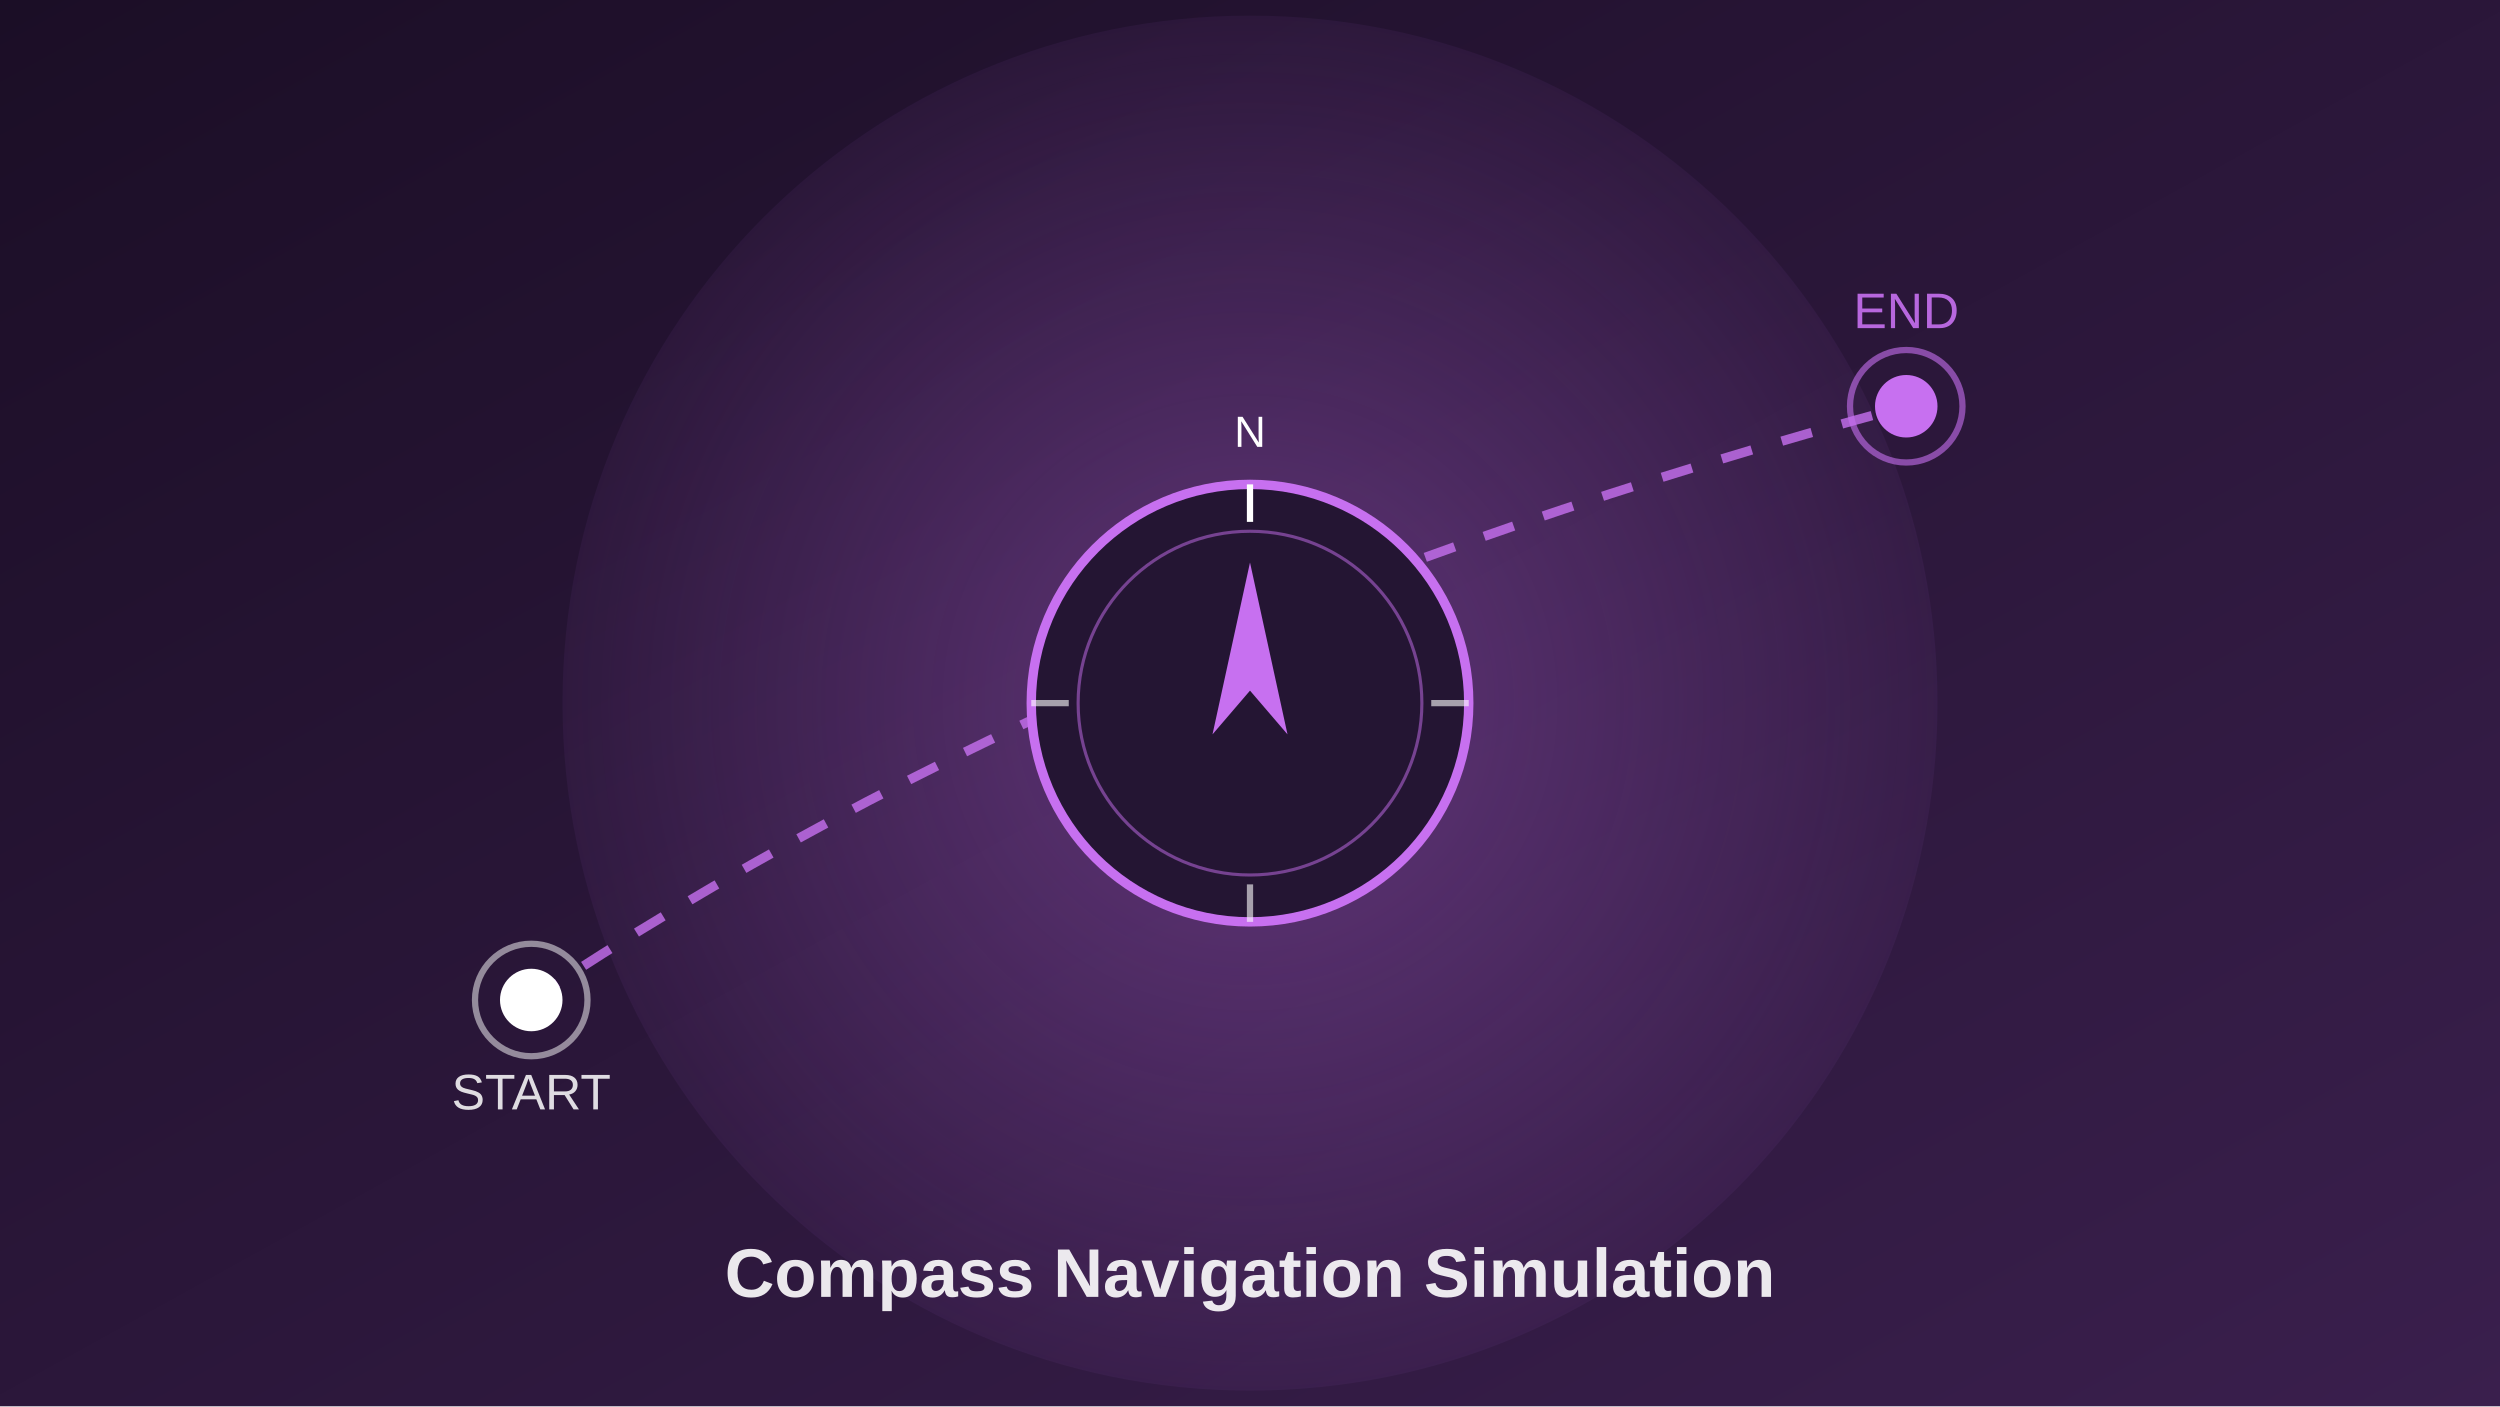
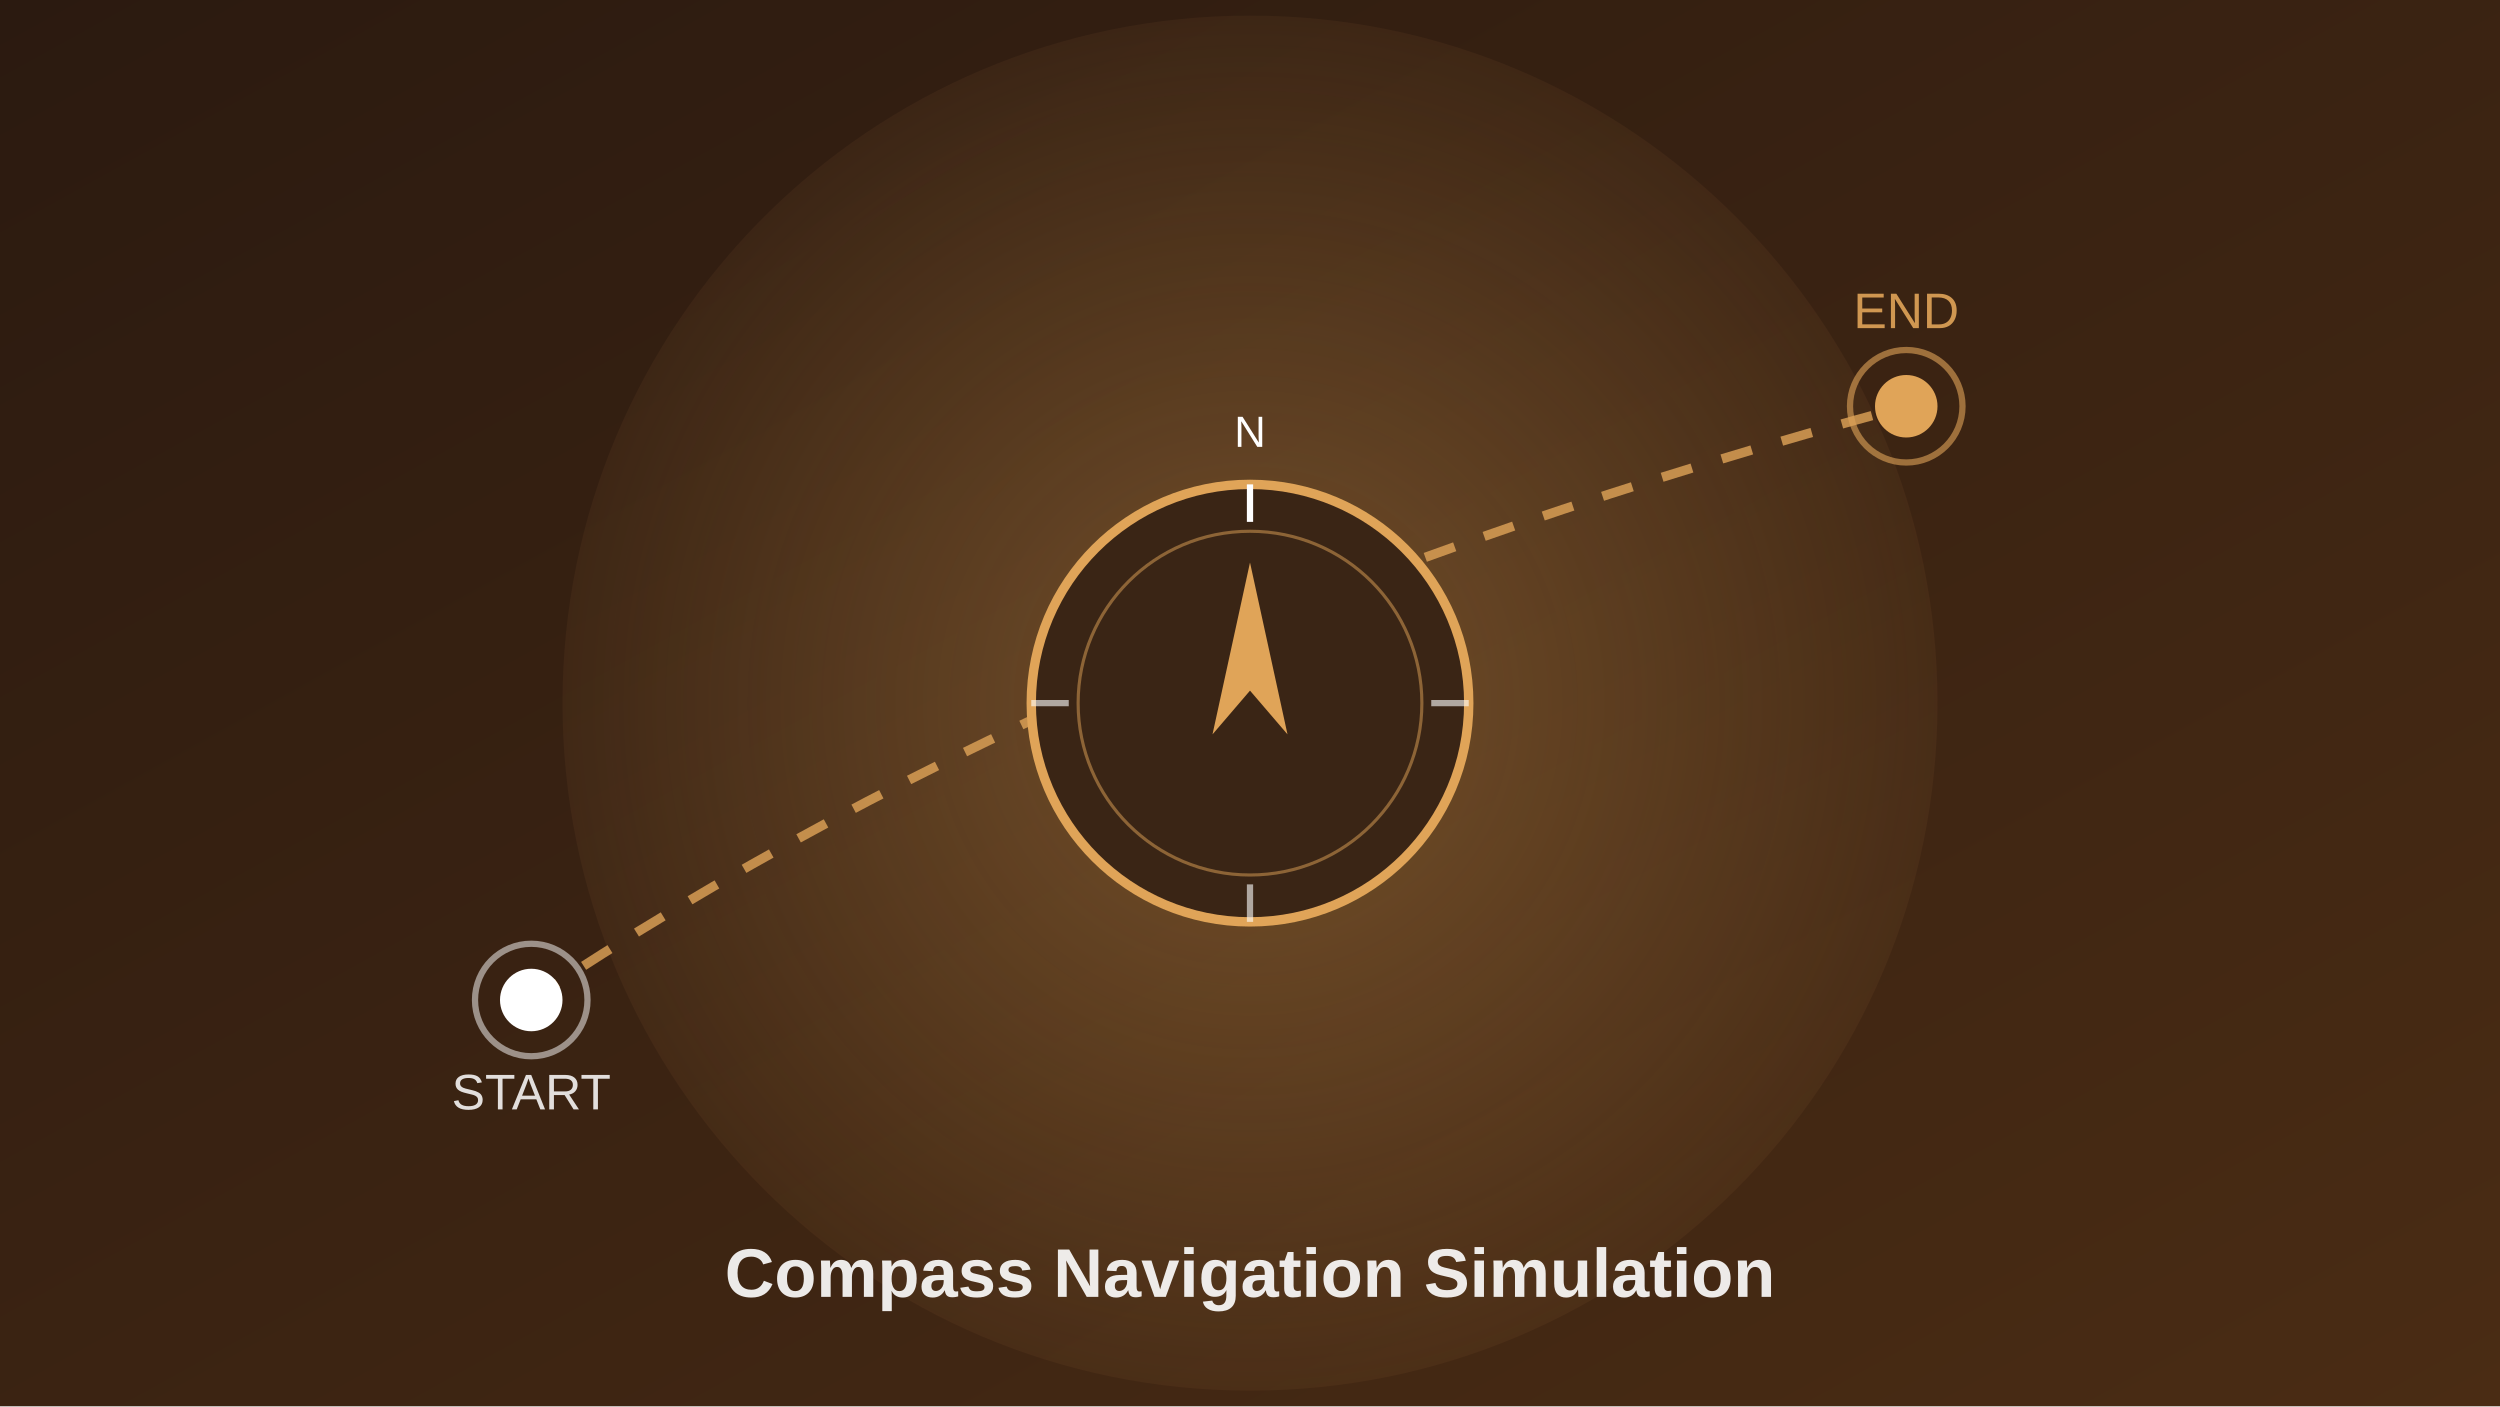
<svg xmlns="http://www.w3.org/2000/svg" width="800" height="450" viewBox="0 0 800 450">
  <defs>
    <linearGradient id="bg" x1="0%" y1="0%" x2="100%" y2="100%">
-       <stop offset="0%" stop-color="#1b0e26" />
-       <stop offset="100%" stop-color="#3a1f4d" />
+       <stop offset="0%" stop-color="#2b1a10" />
+       <stop offset="100%" stop-color="#4a2c14" />
    </linearGradient>
    <radialGradient id="glow" cx="50%" cy="50%" r="60%">
-       <stop offset="0%" stop-color="#c770f0" stop-opacity="0.35" />
-       <stop offset="100%" stop-color="#c770f0" stop-opacity="0" />
+       <stop offset="0%" stop-color="#e0a458" stop-opacity="0.35" />
+       <stop offset="100%" stop-color="#e0a458" stop-opacity="0" />
    </radialGradient>
  </defs>
  <rect width="800" height="450" fill="url(#bg)" />
  <circle cx="400" cy="225" r="220" fill="url(#glow)" />
-   <path d="M 170 320 Q 350 200 610 130" fill="none" stroke="#c770f0" stroke-width="3" stroke-dasharray="10 10" opacity="0.8" />
+   <path d="M 170 320 Q 350 200 610 130" fill="none" stroke="#e0a458" stroke-width="3" stroke-dasharray="10 10" opacity="0.8" />
  <circle cx="170" cy="320" r="10" fill="#ffffff" />
  <circle cx="170" cy="320" r="18" fill="none" stroke="#ffffff" stroke-width="2" opacity="0.5" />
  <text x="170" y="355" fill="#ffffff" font-family="Arial, sans-serif" font-size="16" text-anchor="middle" opacity="0.85">START</text>
-   <circle cx="610" cy="130" r="10" fill="#c770f0" />
-   <circle cx="610" cy="130" r="18" fill="none" stroke="#c770f0" stroke-width="2" opacity="0.6" />
-   <text x="610" y="105" fill="#c770f0" font-family="Arial, sans-serif" font-size="16" text-anchor="middle" opacity="0.9">END</text>
+   <circle cx="610" cy="130" r="10" fill="#e0a458" />
+   <circle cx="610" cy="130" r="18" fill="none" stroke="#e0a458" stroke-width="2" opacity="0.6" />
+   <text x="610" y="105" fill="#e0a458" font-family="Arial, sans-serif" font-size="16" text-anchor="middle" opacity="0.9">END</text>
  <g transform="translate(400,225)">
-     <circle r="70" fill="#241533" stroke="#c770f0" stroke-width="3" />
-     <circle r="55" fill="none" stroke="#c770f0" stroke-width="1" opacity="0.5" />
+     <circle r="70" fill="#3a2515" stroke="#e0a458" stroke-width="3" />
+     <circle r="55" fill="none" stroke="#e0a458" stroke-width="1" opacity="0.5" />
    <line x1="0" y1="-70" x2="0" y2="-58" stroke="#ffffff" stroke-width="2" />
    <line x1="0" y1="70" x2="0" y2="58" stroke="#ffffff" stroke-width="2" opacity="0.6" />
    <line x1="-70" y1="0" x2="-58" y2="0" stroke="#ffffff" stroke-width="2" opacity="0.6" />
    <line x1="70" y1="0" x2="58" y2="0" stroke="#ffffff" stroke-width="2" opacity="0.6" />
-     <polygon points="0,-45 12,10 0,-4 -12,10" fill="#c770f0" />
+     <polygon points="0,-45 12,10 0,-4 -12,10" fill="#e0a458" />
    <text x="0" y="-82" fill="#ffffff" font-family="Arial, sans-serif" font-size="14" text-anchor="middle">N</text>
  </g>
  <text x="400" y="415" fill="#ffffff" font-family="Arial, sans-serif" font-size="22" text-anchor="middle" font-weight="bold" opacity="0.9">Compass Navigation Simulation</text>
</svg>
